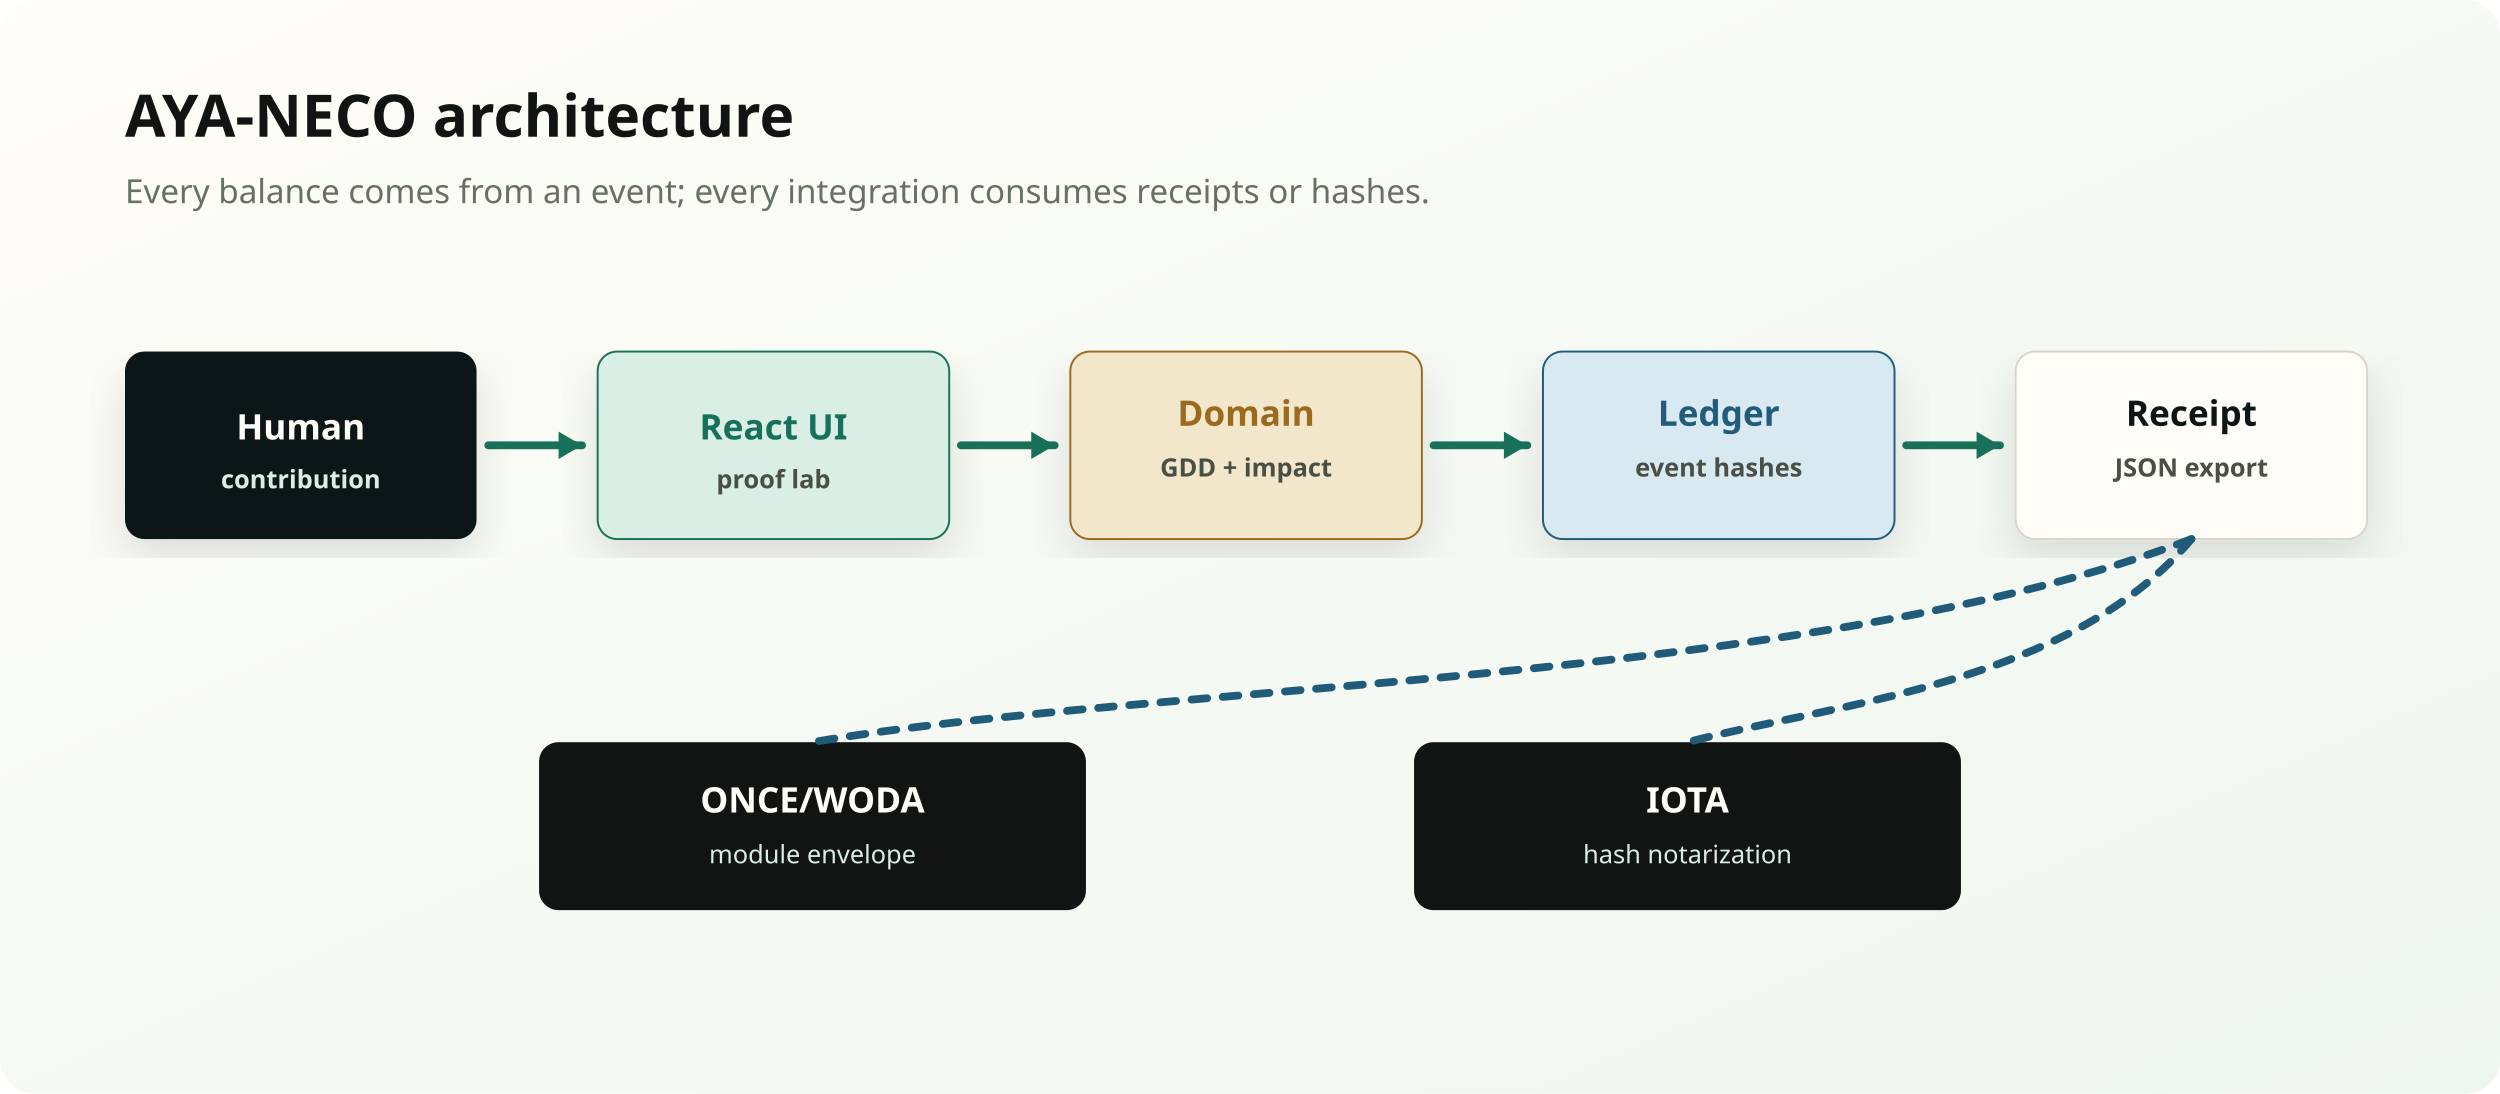
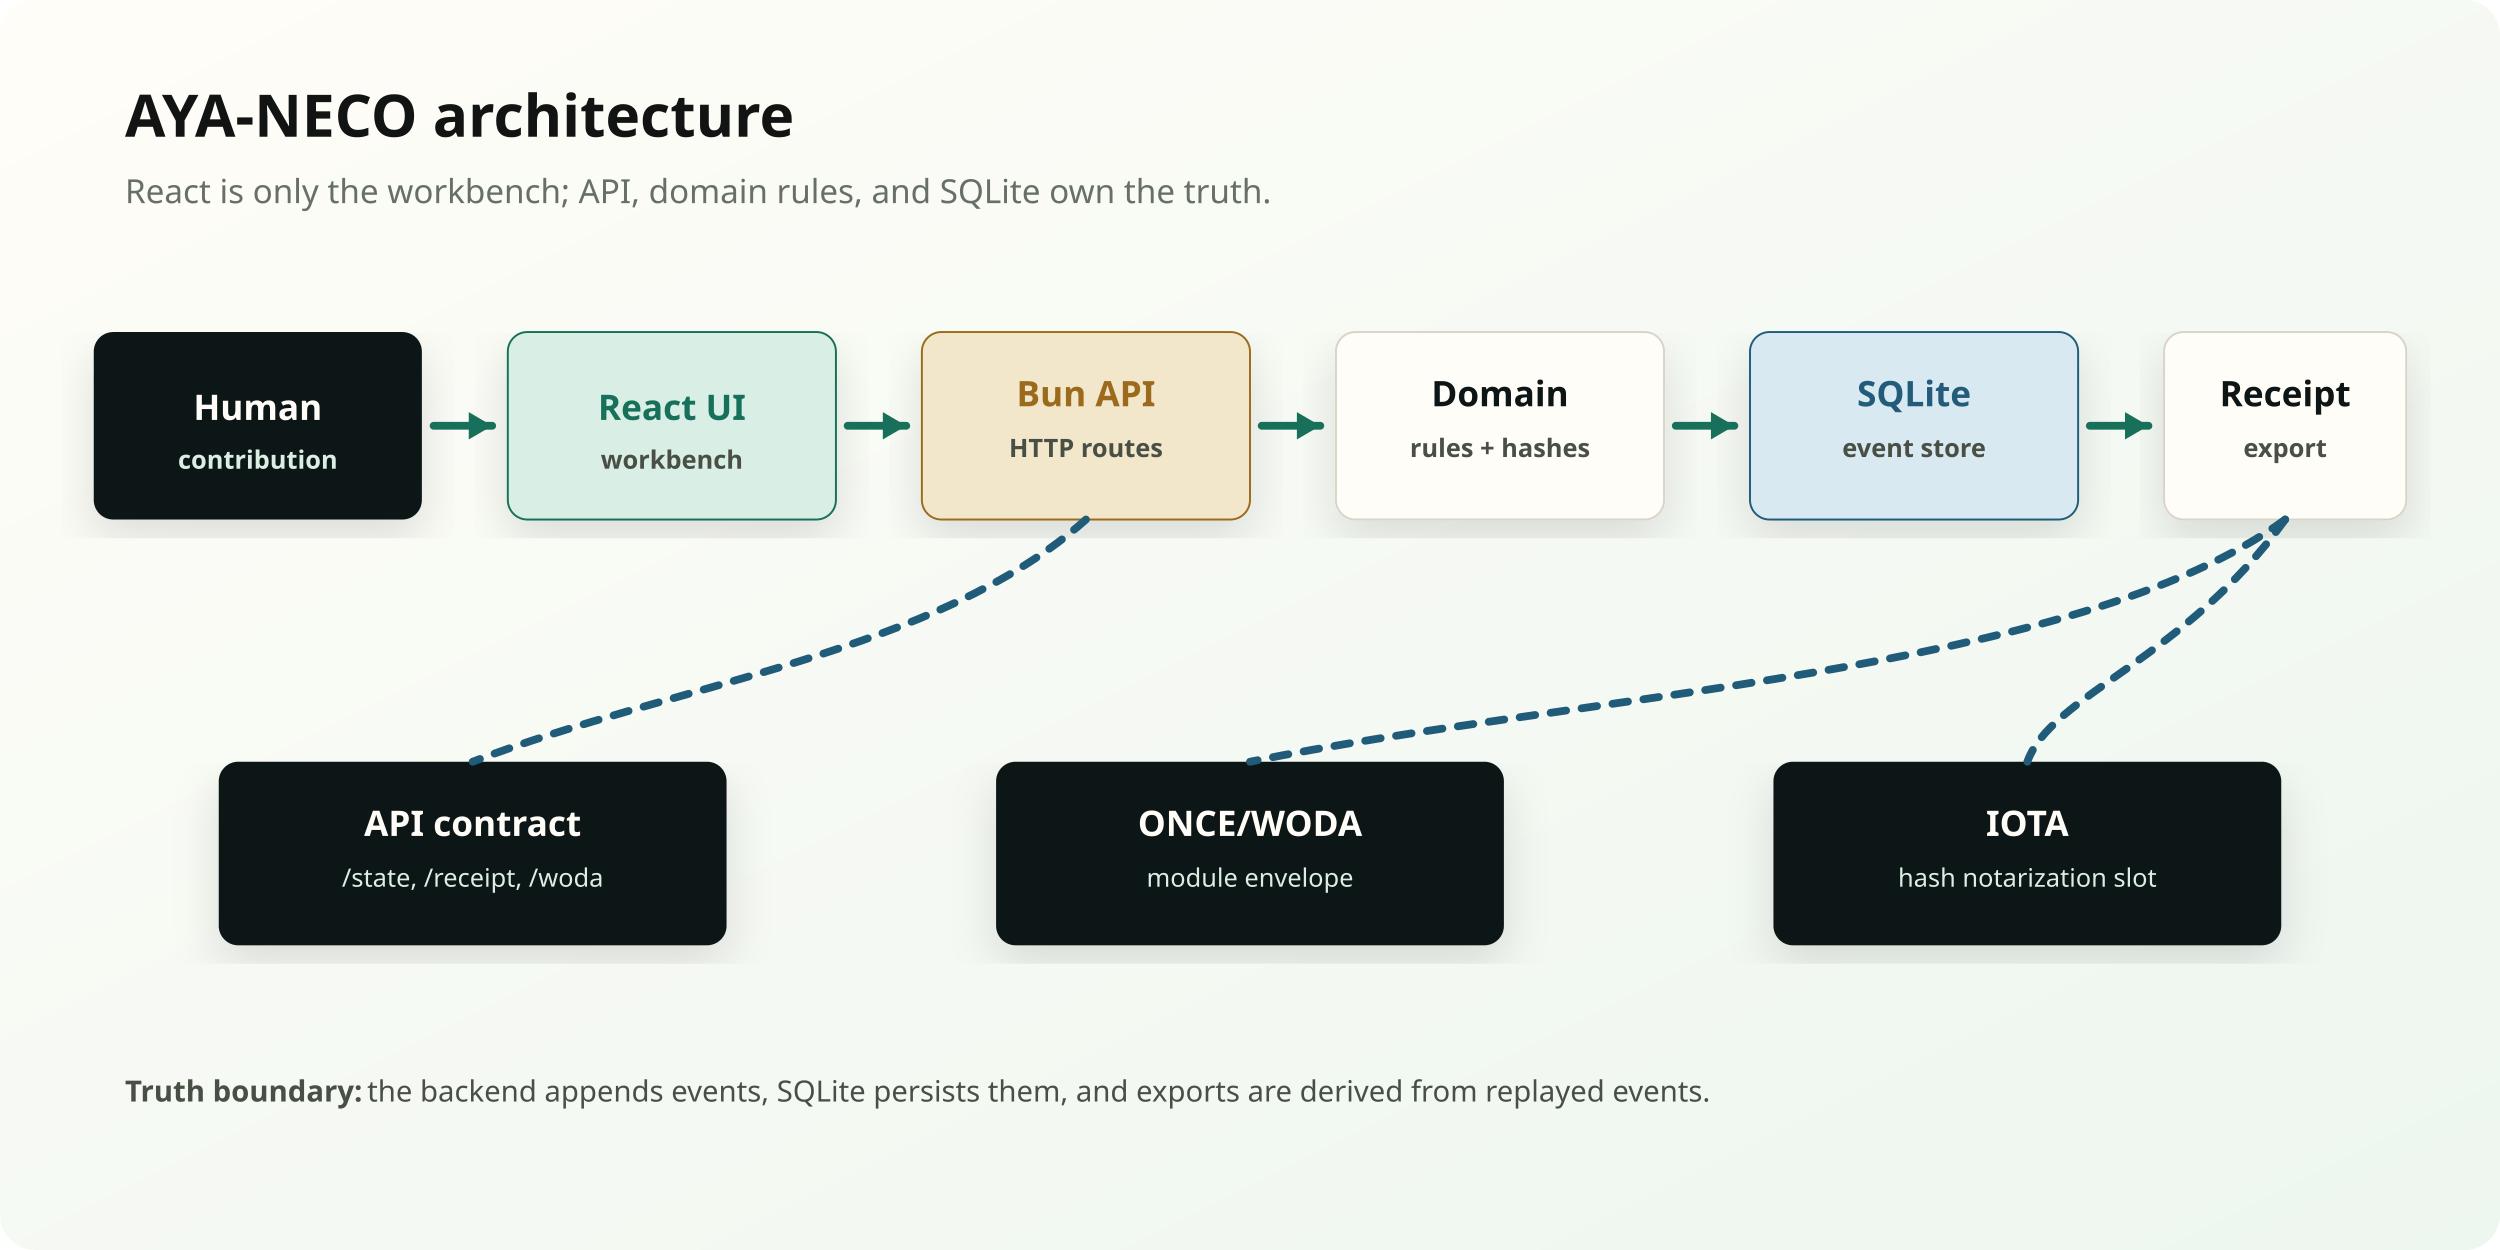
- <svg xmlns="http://www.w3.org/2000/svg" width="1280" height="560" viewBox="0 0 1280 560" role="img" aria-label="AYA-NECO architecture diagram">
+ <svg xmlns="http://www.w3.org/2000/svg" width="1280" height="640" viewBox="0 0 1280 640" role="img" aria-label="AYA-NECO full-stack architecture diagram">
  <defs>
    <linearGradient id="bg" x1="0" y1="0" x2="1" y2="1">
      <stop offset="0" stop-color="#fffdf8" />
      <stop offset="1" stop-color="#edf6ef" />
    </linearGradient>
    <filter id="shadow" x="-10%" y="-10%" width="120%" height="120%">
      <feDropShadow dx="0" dy="10" stdDeviation="12" flood-color="#28251f" flood-opacity="0.12" />
    </filter>
  </defs>
-   <rect width="1280" height="560" rx="18" fill="url(#bg)" />
+   <rect width="1280" height="640" rx="18" fill="url(#bg)" />
  <text x="64" y="70" font-family="Avenir Next, Segoe UI, sans-serif" font-size="30" font-weight="900" fill="#111412">AYA-NECO architecture</text>
-   <text x="64" y="104" font-family="Avenir Next, Segoe UI, sans-serif" font-size="17" fill="#667064">Every balance comes from an event; every integration consumes receipts or hashes.</text>
+   <text x="64" y="104" font-family="Avenir Next, Segoe UI, sans-serif" font-size="17" fill="#667064">React is only the workbench; API, domain rules, and SQLite own the truth.</text>
  <g font-family="Avenir Next, Segoe UI, sans-serif" font-size="18" font-weight="800">
-     <g transform="translate(64 180)" filter="url(#shadow)">
-       <rect width="180" height="96" rx="10" fill="#111412" />
-       <text x="90" y="45" text-anchor="middle" fill="#fffdf8">Human</text>
-       <text x="90" y="70" text-anchor="middle" font-size="13" fill="#d9efe5">contribution</text>
+     <g transform="translate(48 170)" filter="url(#shadow)">
+       <rect width="168" height="96" rx="10" fill="#111412" />
+       <text x="84" y="45" text-anchor="middle" fill="#fffdf8">Human</text>
+       <text x="84" y="70" text-anchor="middle" font-size="13" fill="#d9efe5">contribution</text>
    </g>
-     <g transform="translate(306 180)" filter="url(#shadow)">
-       <rect width="180" height="96" rx="10" fill="#d9efe5" stroke="#19705a" />
-       <text x="90" y="45" text-anchor="middle" fill="#19705a">React UI</text>
-       <text x="90" y="70" text-anchor="middle" font-size="13" fill="#485045">proof lab</text>
+     <g transform="translate(260 170)" filter="url(#shadow)">
+       <rect width="168" height="96" rx="10" fill="#d9efe5" stroke="#19705a" />
+       <text x="84" y="45" text-anchor="middle" fill="#19705a">React UI</text>
+       <text x="84" y="70" text-anchor="middle" font-size="13" fill="#485045">workbench</text>
    </g>
-     <g transform="translate(548 180)" filter="url(#shadow)">
-       <rect width="180" height="96" rx="10" fill="#f2e6cb" stroke="#9b6b1d" />
-       <text x="90" y="38" text-anchor="middle" fill="#9b6b1d">Domain</text>
-       <text x="90" y="64" text-anchor="middle" font-size="13" fill="#485045">GDD + impact</text>
+     <g transform="translate(472 170)" filter="url(#shadow)">
+       <rect width="168" height="96" rx="10" fill="#f2e6cb" stroke="#9b6b1d" />
+       <text x="84" y="38" text-anchor="middle" fill="#9b6b1d">Bun API</text>
+       <text x="84" y="64" text-anchor="middle" font-size="13" fill="#485045">HTTP routes</text>
    </g>
-     <g transform="translate(790 180)" filter="url(#shadow)">
-       <rect width="180" height="96" rx="10" fill="#d9e9f1" stroke="#205c7a" />
-       <text x="90" y="38" text-anchor="middle" fill="#205c7a">Ledger</text>
-       <text x="90" y="64" text-anchor="middle" font-size="13" fill="#485045">event hashes</text>
+     <g transform="translate(684 170)" filter="url(#shadow)">
+       <rect width="168" height="96" rx="10" fill="#fffdf8" stroke="#d9d3c8" />
+       <text x="84" y="38" text-anchor="middle" fill="#111412">Domain</text>
+       <text x="84" y="64" text-anchor="middle" font-size="13" fill="#485045">rules + hashes</text>
    </g>
-     <g transform="translate(1032 180)" filter="url(#shadow)">
-       <rect width="180" height="96" rx="10" fill="#fffdf8" stroke="#d9d3c8" />
-       <text x="90" y="38" text-anchor="middle" fill="#111412">Receipt</text>
-       <text x="90" y="64" text-anchor="middle" font-size="13" fill="#485045">JSON export</text>
+     <g transform="translate(896 170)" filter="url(#shadow)">
+       <rect width="168" height="96" rx="10" fill="#d9e9f1" stroke="#205c7a" />
+       <text x="84" y="38" text-anchor="middle" fill="#205c7a">SQLite</text>
+       <text x="84" y="64" text-anchor="middle" font-size="13" fill="#485045">event store</text>
+     </g>
+     <g transform="translate(1108 170)" filter="url(#shadow)">
+       <rect width="124" height="96" rx="10" fill="#fffdf8" stroke="#d9d3c8" />
+       <text x="62" y="38" text-anchor="middle" fill="#111412">Receipt</text>
+       <text x="62" y="64" text-anchor="middle" font-size="13" fill="#485045">export</text>
    </g>
  </g>
  <g stroke="#19705a" stroke-width="4" stroke-linecap="round" fill="none">
-     <path d="M250 228h48" />
-     <path d="M492 228h48" />
-     <path d="M734 228h48" />
-     <path d="M976 228h48" />
+     <path d="M222 218h30" />
+     <path d="M434 218h30" />
+     <path d="M646 218h30" />
+     <path d="M858 218h30" />
+     <path d="M1070 218h30" />
  </g>
  <g fill="#19705a">
-     <path d="M298 228l-12-7v14z" />
-     <path d="M540 228l-12-7v14z" />
-     <path d="M782 228l-12-7v14z" />
-     <path d="M1024 228l-12-7v14z" />
+     <path d="M252 218l-12-7v14z" />
+     <path d="M464 218l-12-7v14z" />
+     <path d="M676 218l-12-7v14z" />
+     <path d="M888 218l-12-7v14z" />
+     <path d="M1100 218l-12-7v14z" />
  </g>
-   <g transform="translate(276 380)" font-family="Avenir Next, Segoe UI, sans-serif">
-     <rect width="280" height="86" rx="10" fill="#111412" />
-     <text x="140" y="36" text-anchor="middle" font-size="18" font-weight="900" fill="#fffdf8">ONCE/WODA</text>
-     <text x="140" y="62" text-anchor="middle" font-size="13" fill="#d9efe5">module envelope</text>
+   <g transform="translate(112 390)" font-family="Avenir Next, Segoe UI, sans-serif" filter="url(#shadow)">
+     <rect width="260" height="94" rx="10" fill="#111412" />
+     <text x="130" y="38" text-anchor="middle" font-size="18" font-weight="900" fill="#fffdf8">API contract</text>
+     <text x="130" y="64" text-anchor="middle" font-size="13" fill="#d9efe5">/state, /receipt, /woda</text>
  </g>
-   <g transform="translate(724 380)" font-family="Avenir Next, Segoe UI, sans-serif">
-     <rect width="280" height="86" rx="10" fill="#111412" />
-     <text x="140" y="36" text-anchor="middle" font-size="18" font-weight="900" fill="#fffdf8">IOTA</text>
-     <text x="140" y="62" text-anchor="middle" font-size="13" fill="#d9efe5">hash notarization</text>
+   <g transform="translate(510 390)" font-family="Avenir Next, Segoe UI, sans-serif" filter="url(#shadow)">
+     <rect width="260" height="94" rx="10" fill="#111412" />
+     <text x="130" y="38" text-anchor="middle" font-size="18" font-weight="900" fill="#fffdf8">ONCE/WODA</text>
+     <text x="130" y="64" text-anchor="middle" font-size="13" fill="#d9efe5">module envelope</text>
+   </g>
+   <g transform="translate(908 390)" font-family="Avenir Next, Segoe UI, sans-serif" filter="url(#shadow)">
+     <rect width="260" height="94" rx="10" fill="#111412" />
+     <text x="130" y="38" text-anchor="middle" font-size="18" font-weight="900" fill="#fffdf8">IOTA</text>
+     <text x="130" y="64" text-anchor="middle" font-size="13" fill="#d9efe5">hash notarization slot</text>
  </g>
  <g stroke="#205c7a" stroke-width="4" stroke-dasharray="8 8" stroke-linecap="round" fill="none">
-     <path d="M1122 276C1060 350 940 360 864 380" />
-     <path d="M1122 276C930 350 590 350 416 380" />
+     <path d="M556 266C480 334 346 350 242 390" />
+     <path d="M1170 266C1064 344 806 356 640 390" />
+     <path d="M1170 266C1118 338 1050 356 1038 390" />
+   </g>
+   <g font-family="Avenir Next, Segoe UI, sans-serif" fill="#485045">
+     <text x="64" y="564" font-size="15" font-weight="800">Truth boundary:</text>
+     <text x="188" y="564" font-size="15">the backend appends events, SQLite persists them, and exports are derived from replayed events.</text>
  </g>
</svg>
